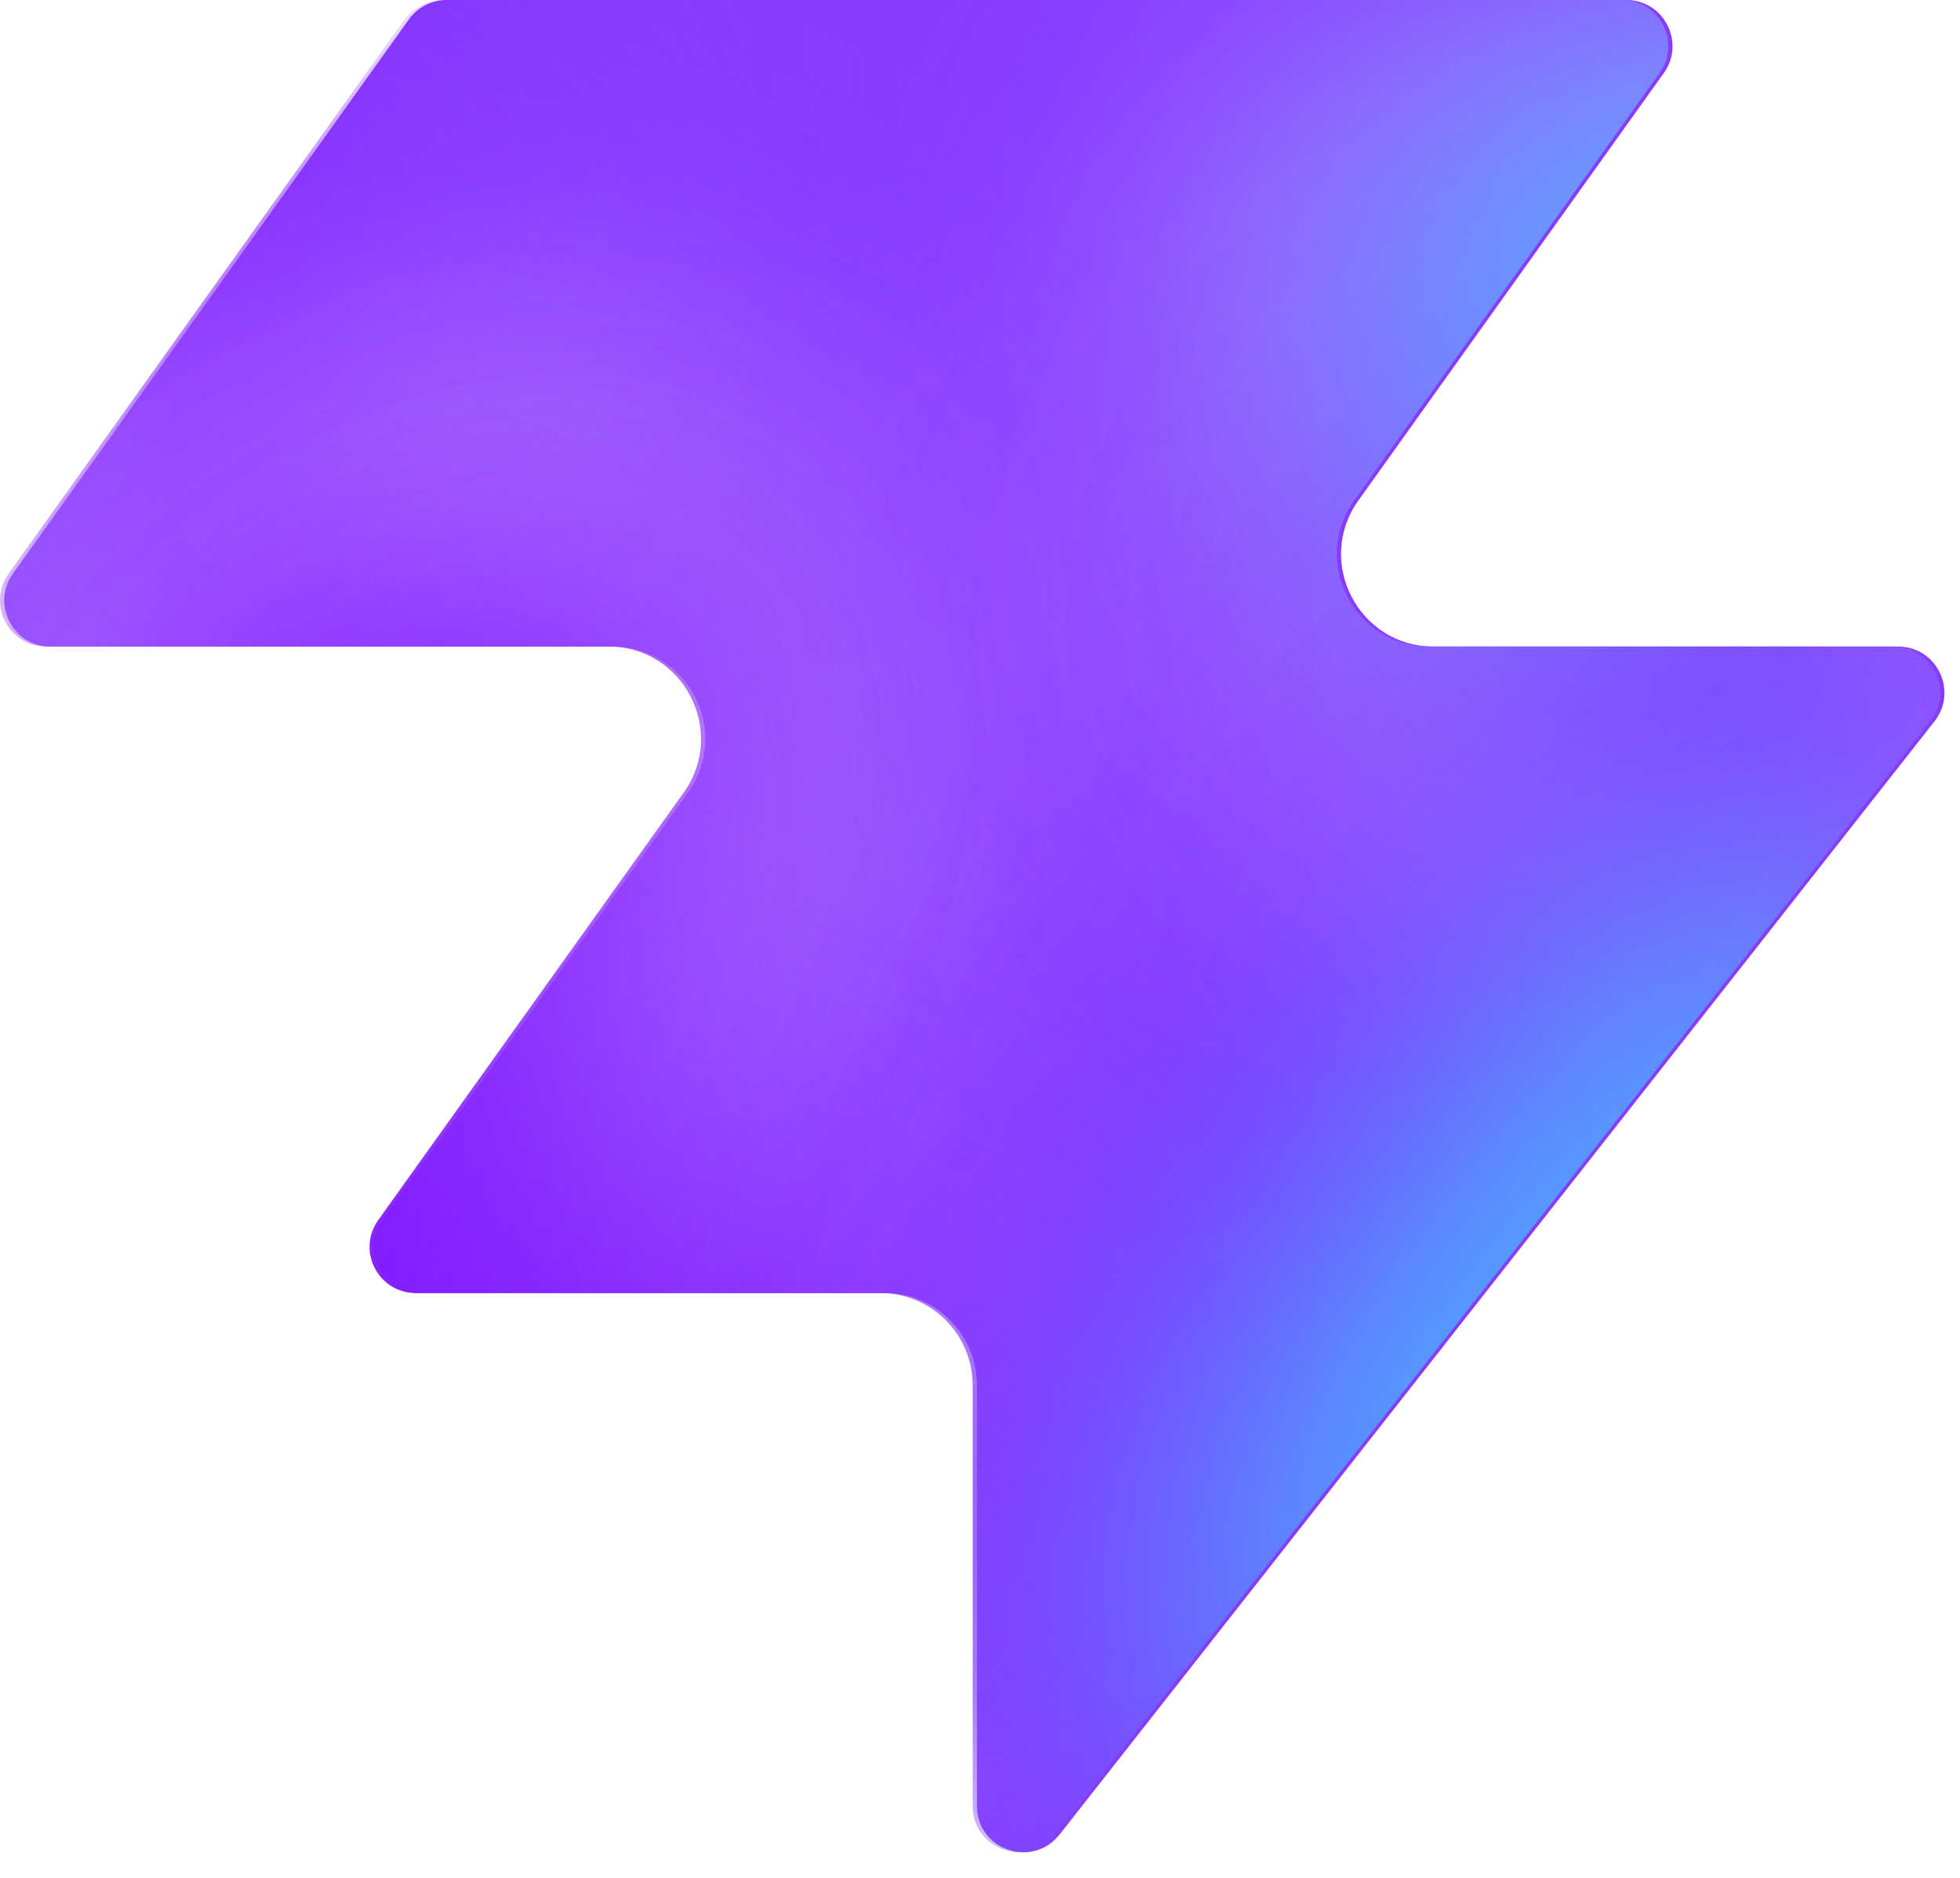
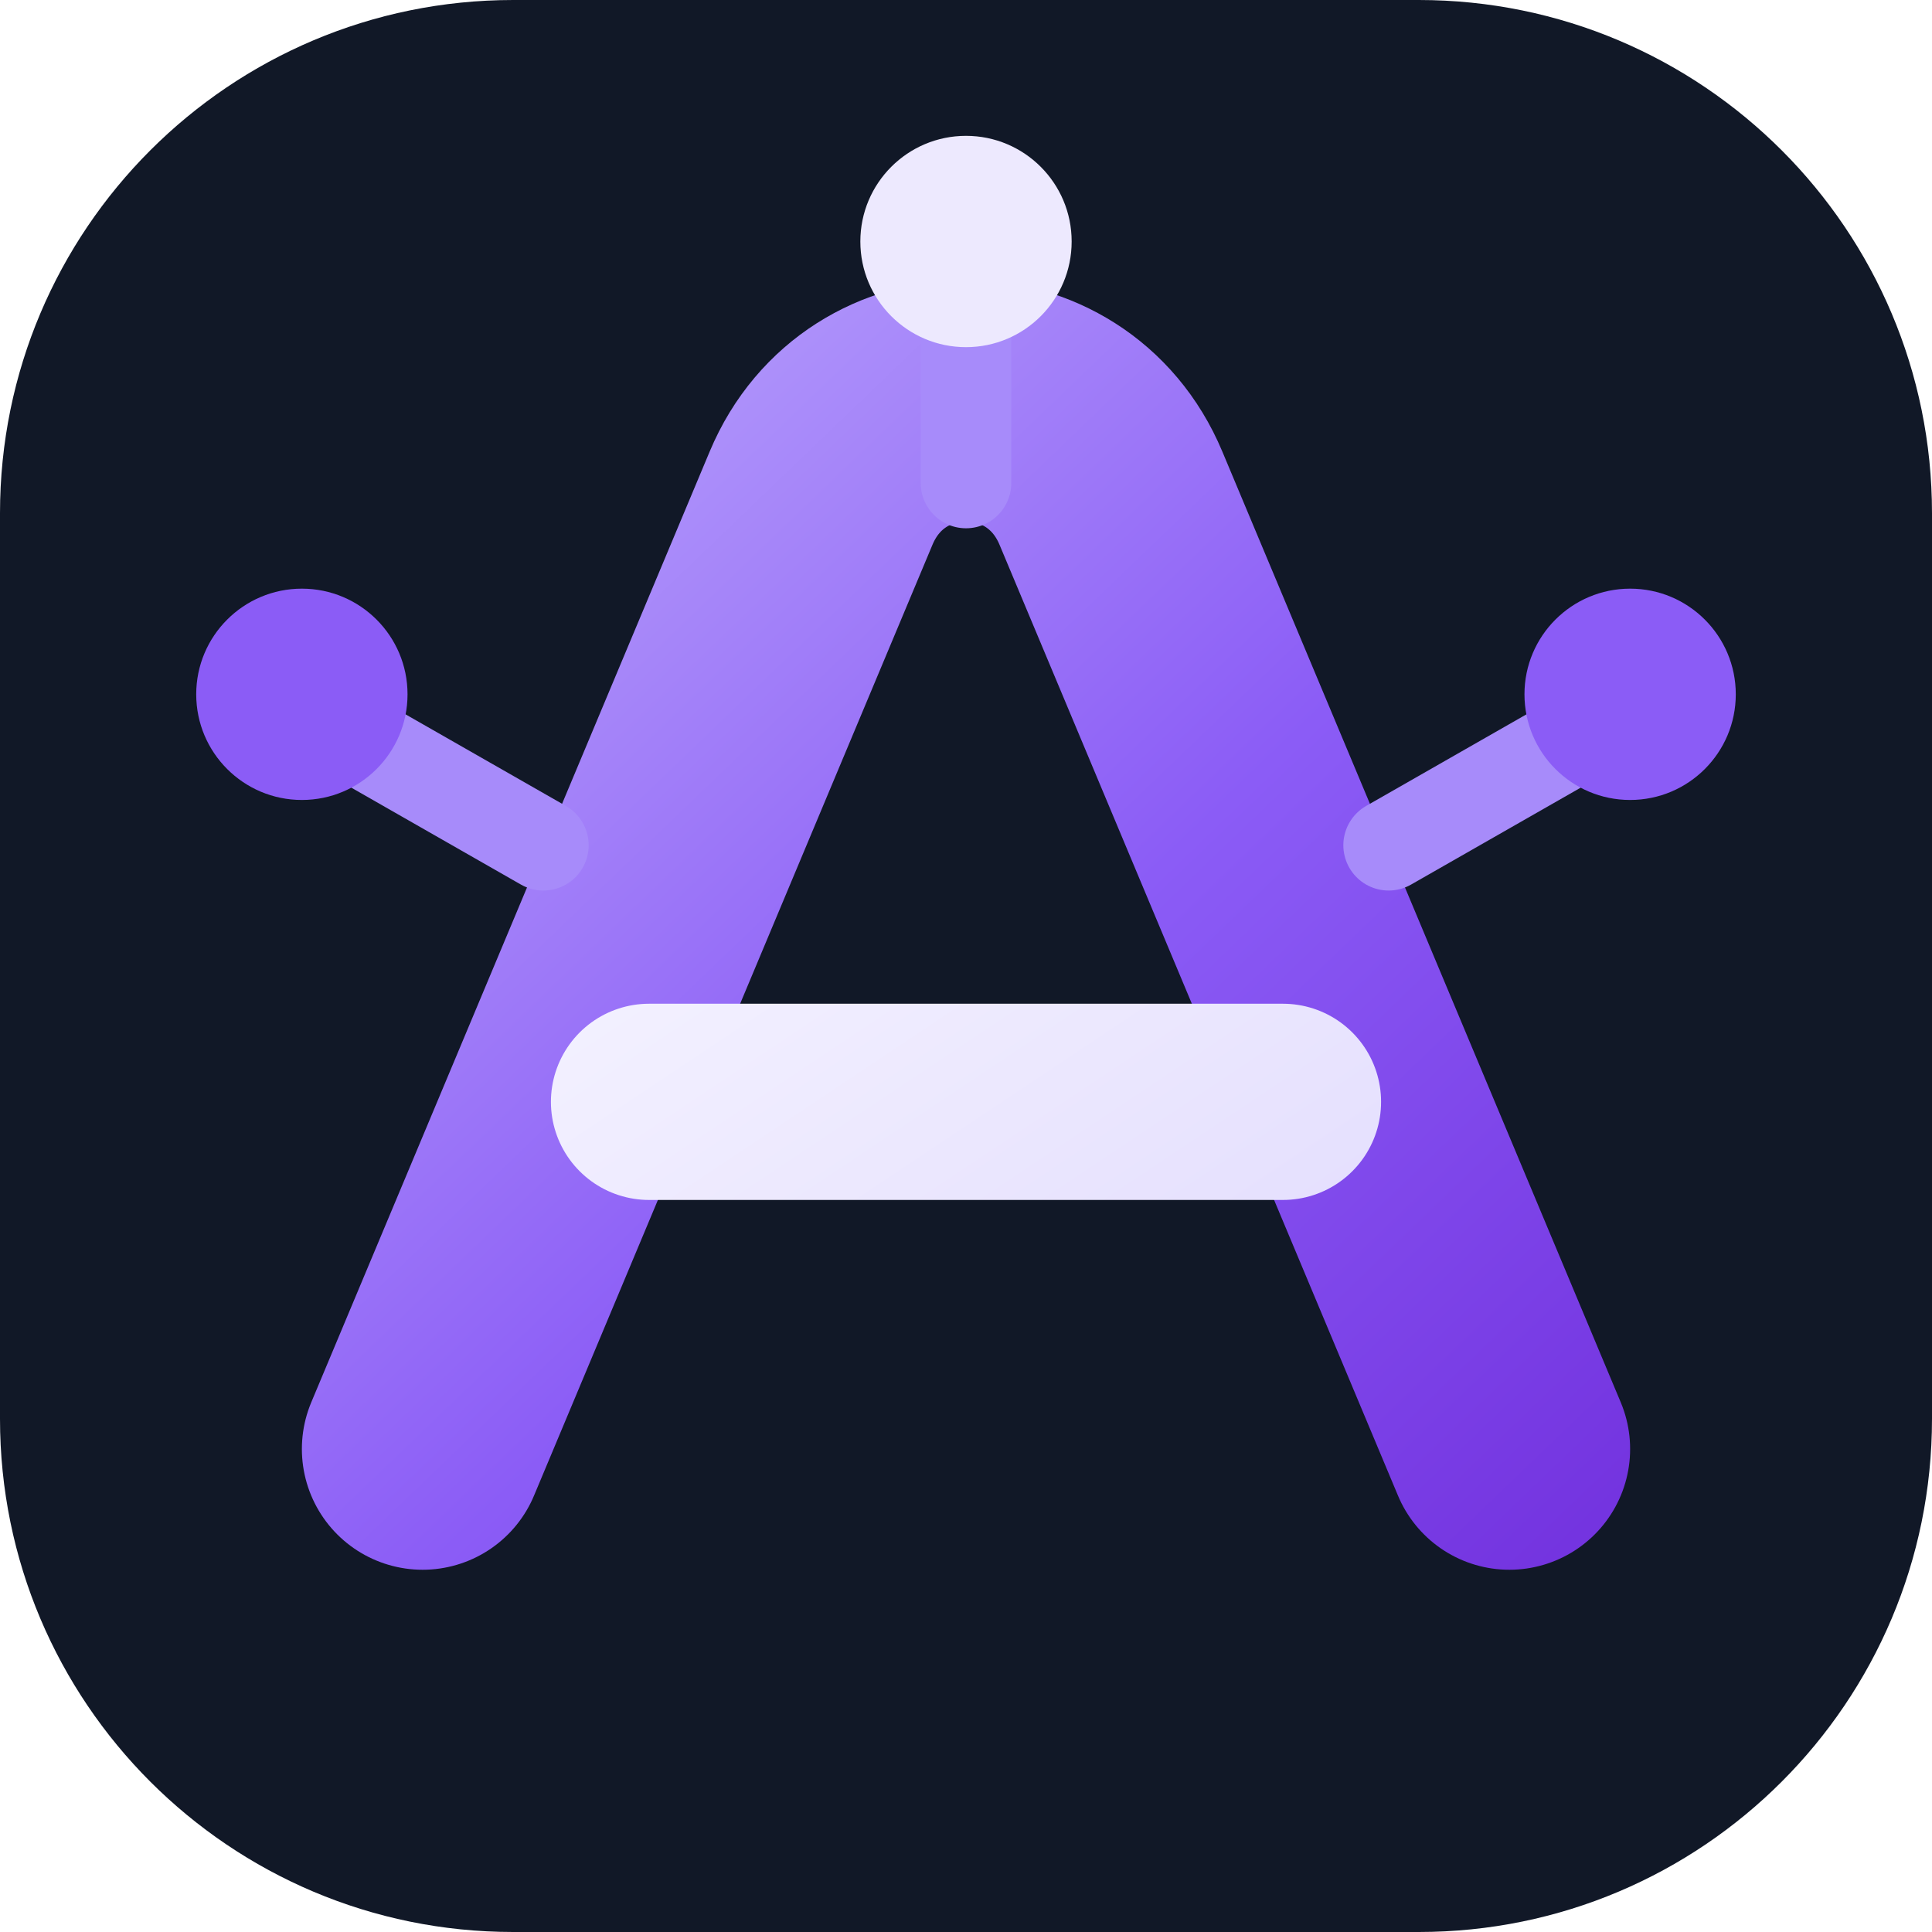
- <svg xmlns="http://www.w3.org/2000/svg" width="48" height="46" fill="none" viewBox="0 0 48 46">
-   <path fill="#863bff" d="M25.946 44.938c-.664.845-2.021.375-2.021-.698V33.937a2.26 2.26 0 0 0-2.262-2.262H10.287c-.92 0-1.456-1.04-.92-1.788l7.48-10.471c1.07-1.497 0-3.578-1.842-3.578H1.237c-.92 0-1.456-1.04-.92-1.788L10.013.474c.214-.297.556-.474.92-.474h28.894c.92 0 1.456 1.04.92 1.788l-7.48 10.471c-1.07 1.498 0 3.579 1.842 3.579h11.377c.943 0 1.473 1.088.89 1.83L25.947 44.94z" style="fill:#863bff;fill:color(display-p3 .525 .23 1);fill-opacity:1" />
-   <mask id="a" width="48" height="46" x="0" y="0" maskUnits="userSpaceOnUse" style="mask-type:alpha">
-     <path fill="#000" d="M25.842 44.938c-.664.844-2.021.375-2.021-.698V33.937a2.26 2.26 0 0 0-2.262-2.262H10.183c-.92 0-1.456-1.04-.92-1.788l7.48-10.471c1.07-1.498 0-3.579-1.842-3.579H1.133c-.92 0-1.456-1.04-.92-1.787L9.91.473c.214-.297.556-.474.92-.474h28.894c.92 0 1.456 1.04.92 1.788l-7.48 10.471c-1.07 1.498 0 3.578 1.842 3.578h11.377c.943 0 1.473 1.088.89 1.832L25.843 44.94z" style="fill:#000;fill-opacity:1" />
-   </mask>
-   <g mask="url(#a)">
-     <g filter="url(#b)">
-       <ellipse cx="5.508" cy="14.704" fill="#ede6ff" rx="5.508" ry="14.704" style="fill:#ede6ff;fill:color(display-p3 .927 .903 1);fill-opacity:1" transform="matrix(.00324 1 1 -.00324 -4.47 31.516)" />
-     </g>
-     <g filter="url(#c)">
-       <ellipse cx="10.399" cy="29.851" fill="#ede6ff" rx="10.399" ry="29.851" style="fill:#ede6ff;fill:color(display-p3 .927 .903 1);fill-opacity:1" transform="matrix(.00324 1 1 -.00324 -39.328 7.883)" />
-     </g>
-     <g filter="url(#d)">
-       <ellipse cx="5.508" cy="30.487" fill="#7e14ff" rx="5.508" ry="30.487" style="fill:#7e14ff;fill:color(display-p3 .492 .077 1);fill-opacity:1" transform="rotate(89.814 -25.913 -14.639)scale(1 -1)" />
-     </g>
-     <g filter="url(#e)">
-       <ellipse cx="5.508" cy="30.599" fill="#7e14ff" rx="5.508" ry="30.599" style="fill:#7e14ff;fill:color(display-p3 .492 .077 1);fill-opacity:1" transform="rotate(89.814 -32.644 -3.334)scale(1 -1)" />
-     </g>
-     <g filter="url(#f)">
-       <ellipse cx="5.508" cy="30.599" fill="#7e14ff" rx="5.508" ry="30.599" style="fill:#7e14ff;fill:color(display-p3 .492 .077 1);fill-opacity:1" transform="matrix(.00324 1 1 -.00324 -34.34 30.47)" />
-     </g>
-     <g filter="url(#g)">
-       <ellipse cx="14.072" cy="22.078" fill="#ede6ff" rx="14.072" ry="22.078" style="fill:#ede6ff;fill:color(display-p3 .927 .903 1);fill-opacity:1" transform="rotate(93.35 24.506 48.493)scale(-1 1)" />
-     </g>
-     <g filter="url(#h)">
-       <ellipse cx="3.47" cy="21.501" fill="#7e14ff" rx="3.47" ry="21.501" style="fill:#7e14ff;fill:color(display-p3 .492 .077 1);fill-opacity:1" transform="rotate(89.009 28.708 47.59)scale(-1 1)" />
-     </g>
-     <g filter="url(#i)">
-       <ellipse cx="3.47" cy="21.501" fill="#7e14ff" rx="3.47" ry="21.501" style="fill:#7e14ff;fill:color(display-p3 .492 .077 1);fill-opacity:1" transform="rotate(89.009 28.708 47.59)scale(-1 1)" />
-     </g>
-     <g filter="url(#j)">
-       <ellipse cx=".387" cy="8.972" fill="#7e14ff" rx="4.407" ry="29.108" style="fill:#7e14ff;fill:color(display-p3 .492 .077 1);fill-opacity:1" transform="rotate(39.51 .387 8.972)" />
-     </g>
-     <g filter="url(#k)">
-       <ellipse cx="47.523" cy="-6.092" fill="#7e14ff" rx="4.407" ry="29.108" style="fill:#7e14ff;fill:color(display-p3 .492 .077 1);fill-opacity:1" transform="rotate(37.892 47.523 -6.092)" />
-     </g>
-     <g filter="url(#l)">
-       <ellipse cx="41.412" cy="6.333" fill="#47bfff" rx="5.971" ry="9.665" style="fill:#47bfff;fill:color(display-p3 .28 .748 1);fill-opacity:1" transform="rotate(37.892 41.412 6.333)" />
-     </g>
-     <g filter="url(#m)">
-       <ellipse cx="-1.879" cy="38.332" fill="#7e14ff" rx="4.407" ry="29.108" style="fill:#7e14ff;fill:color(display-p3 .492 .077 1);fill-opacity:1" transform="rotate(37.892 -1.88 38.332)" />
-     </g>
-     <g filter="url(#n)">
-       <ellipse cx="-1.879" cy="38.332" fill="#7e14ff" rx="4.407" ry="29.108" style="fill:#7e14ff;fill:color(display-p3 .492 .077 1);fill-opacity:1" transform="rotate(37.892 -1.88 38.332)" />
-     </g>
-     <g filter="url(#o)">
-       <ellipse cx="35.651" cy="29.907" fill="#7e14ff" rx="4.407" ry="29.108" style="fill:#7e14ff;fill:color(display-p3 .492 .077 1);fill-opacity:1" transform="rotate(37.892 35.651 29.907)" />
-     </g>
-     <g filter="url(#p)">
-       <ellipse cx="38.418" cy="32.4" fill="#47bfff" rx="5.971" ry="15.297" style="fill:#47bfff;fill:color(display-p3 .28 .748 1);fill-opacity:1" transform="rotate(37.892 38.418 32.4)" />
-     </g>
-   </g>
+ <svg xmlns="http://www.w3.org/2000/svg" viewBox="0 0 64 64" role="img" aria-label="AGENVYR favicon">
  <defs>
-     <filter id="b" width="60.045" height="41.654" x="-19.77" y="16.149" color-interpolation-filters="sRGB" filterUnits="userSpaceOnUse">
-       <feFlood flood-opacity="0" result="BackgroundImageFix" />
-       <feBlend in="SourceGraphic" in2="BackgroundImageFix" result="shape" />
-       <feGaussianBlur result="effect1_foregroundBlur_2002_17158" stdDeviation="7.659" />
-     </filter>
-     <filter id="c" width="90.34" height="51.437" x="-54.613" y="-7.533" color-interpolation-filters="sRGB" filterUnits="userSpaceOnUse">
-       <feFlood flood-opacity="0" result="BackgroundImageFix" />
-       <feBlend in="SourceGraphic" in2="BackgroundImageFix" result="shape" />
-       <feGaussianBlur result="effect1_foregroundBlur_2002_17158" stdDeviation="7.659" />
-     </filter>
-     <filter id="d" width="79.355" height="29.4" x="-49.64" y="2.03" color-interpolation-filters="sRGB" filterUnits="userSpaceOnUse">
-       <feFlood flood-opacity="0" result="BackgroundImageFix" />
-       <feBlend in="SourceGraphic" in2="BackgroundImageFix" result="shape" />
-       <feGaussianBlur result="effect1_foregroundBlur_2002_17158" stdDeviation="4.596" />
-     </filter>
-     <filter id="e" width="79.579" height="29.4" x="-45.045" y="20.029" color-interpolation-filters="sRGB" filterUnits="userSpaceOnUse">
-       <feFlood flood-opacity="0" result="BackgroundImageFix" />
-       <feBlend in="SourceGraphic" in2="BackgroundImageFix" result="shape" />
-       <feGaussianBlur result="effect1_foregroundBlur_2002_17158" stdDeviation="4.596" />
-     </filter>
-     <filter id="f" width="79.579" height="29.4" x="-43.513" y="21.178" color-interpolation-filters="sRGB" filterUnits="userSpaceOnUse">
-       <feFlood flood-opacity="0" result="BackgroundImageFix" />
-       <feBlend in="SourceGraphic" in2="BackgroundImageFix" result="shape" />
-       <feGaussianBlur result="effect1_foregroundBlur_2002_17158" stdDeviation="4.596" />
-     </filter>
-     <filter id="g" width="74.749" height="58.852" x="15.756" y="-17.901" color-interpolation-filters="sRGB" filterUnits="userSpaceOnUse">
-       <feFlood flood-opacity="0" result="BackgroundImageFix" />
-       <feBlend in="SourceGraphic" in2="BackgroundImageFix" result="shape" />
-       <feGaussianBlur result="effect1_foregroundBlur_2002_17158" stdDeviation="7.659" />
-     </filter>
-     <filter id="h" width="61.377" height="25.362" x="23.548" y="2.284" color-interpolation-filters="sRGB" filterUnits="userSpaceOnUse">
-       <feFlood flood-opacity="0" result="BackgroundImageFix" />
-       <feBlend in="SourceGraphic" in2="BackgroundImageFix" result="shape" />
-       <feGaussianBlur result="effect1_foregroundBlur_2002_17158" stdDeviation="4.596" />
-     </filter>
-     <filter id="i" width="61.377" height="25.362" x="23.548" y="2.284" color-interpolation-filters="sRGB" filterUnits="userSpaceOnUse">
-       <feFlood flood-opacity="0" result="BackgroundImageFix" />
-       <feBlend in="SourceGraphic" in2="BackgroundImageFix" result="shape" />
-       <feGaussianBlur result="effect1_foregroundBlur_2002_17158" stdDeviation="4.596" />
-     </filter>
-     <filter id="j" width="56.045" height="63.649" x="-27.636" y="-22.853" color-interpolation-filters="sRGB" filterUnits="userSpaceOnUse">
-       <feFlood flood-opacity="0" result="BackgroundImageFix" />
-       <feBlend in="SourceGraphic" in2="BackgroundImageFix" result="shape" />
-       <feGaussianBlur result="effect1_foregroundBlur_2002_17158" stdDeviation="4.596" />
-     </filter>
-     <filter id="k" width="54.814" height="64.646" x="20.116" y="-38.415" color-interpolation-filters="sRGB" filterUnits="userSpaceOnUse">
-       <feFlood flood-opacity="0" result="BackgroundImageFix" />
-       <feBlend in="SourceGraphic" in2="BackgroundImageFix" result="shape" />
-       <feGaussianBlur result="effect1_foregroundBlur_2002_17158" stdDeviation="4.596" />
-     </filter>
-     <filter id="l" width="33.541" height="35.313" x="24.641" y="-11.323" color-interpolation-filters="sRGB" filterUnits="userSpaceOnUse">
-       <feFlood flood-opacity="0" result="BackgroundImageFix" />
-       <feBlend in="SourceGraphic" in2="BackgroundImageFix" result="shape" />
-       <feGaussianBlur result="effect1_foregroundBlur_2002_17158" stdDeviation="4.596" />
-     </filter>
-     <filter id="m" width="54.814" height="64.646" x="-29.286" y="6.009" color-interpolation-filters="sRGB" filterUnits="userSpaceOnUse">
-       <feFlood flood-opacity="0" result="BackgroundImageFix" />
-       <feBlend in="SourceGraphic" in2="BackgroundImageFix" result="shape" />
-       <feGaussianBlur result="effect1_foregroundBlur_2002_17158" stdDeviation="4.596" />
-     </filter>
-     <filter id="n" width="54.814" height="64.646" x="-29.286" y="6.009" color-interpolation-filters="sRGB" filterUnits="userSpaceOnUse">
-       <feFlood flood-opacity="0" result="BackgroundImageFix" />
-       <feBlend in="SourceGraphic" in2="BackgroundImageFix" result="shape" />
-       <feGaussianBlur result="effect1_foregroundBlur_2002_17158" stdDeviation="4.596" />
-     </filter>
-     <filter id="o" width="54.814" height="64.646" x="8.244" y="-2.416" color-interpolation-filters="sRGB" filterUnits="userSpaceOnUse">
-       <feFlood flood-opacity="0" result="BackgroundImageFix" />
-       <feBlend in="SourceGraphic" in2="BackgroundImageFix" result="shape" />
-       <feGaussianBlur result="effect1_foregroundBlur_2002_17158" stdDeviation="4.596" />
-     </filter>
-     <filter id="p" width="39.409" height="43.623" x="18.713" y="10.588" color-interpolation-filters="sRGB" filterUnits="userSpaceOnUse">
-       <feFlood flood-opacity="0" result="BackgroundImageFix" />
-       <feBlend in="SourceGraphic" in2="BackgroundImageFix" result="shape" />
-       <feGaussianBlur result="effect1_foregroundBlur_2002_17158" stdDeviation="4.596" />
-     </filter>
+     <linearGradient id="violet" x1="8" y1="8" x2="56" y2="58" gradientUnits="userSpaceOnUse">
+       <stop offset="0" stop-color="#C4B5FD" />
+       <stop offset="0.52" stop-color="#8B5CF6" />
+       <stop offset="1" stop-color="#6D28D9" />
+     </linearGradient>
+     <linearGradient id="core" x1="20" y1="13" x2="46" y2="52" gradientUnits="userSpaceOnUse">
+       <stop offset="0" stop-color="#FFFFFF" />
+       <stop offset="1" stop-color="#DDD6FE" />
+     </linearGradient>
  </defs>
+   <rect width="64" height="64" rx="17" fill="#111827" />
+   <path d="M14 48 27.2 16.5c1.8-4.3 7.8-4.3 9.6 0L50 48" fill="none" stroke="url(#violet)" stroke-width="8" stroke-linecap="round" stroke-linejoin="round" />
+   <path d="M21.5 36.5h21" fill="none" stroke="url(#core)" stroke-width="6.5" stroke-linecap="round" />
+   <path d="M32 8v8M11 24l7 4M53 24l-7 4" fill="none" stroke="#A78BFA" stroke-width="3" stroke-linecap="round" />
+   <circle cx="32" cy="8" r="3.5" fill="#EDE9FE" />
+   <circle cx="10" cy="23" r="3.5" fill="#8B5CF6" />
+   <circle cx="54" cy="23" r="3.5" fill="#8B5CF6" />
</svg>
